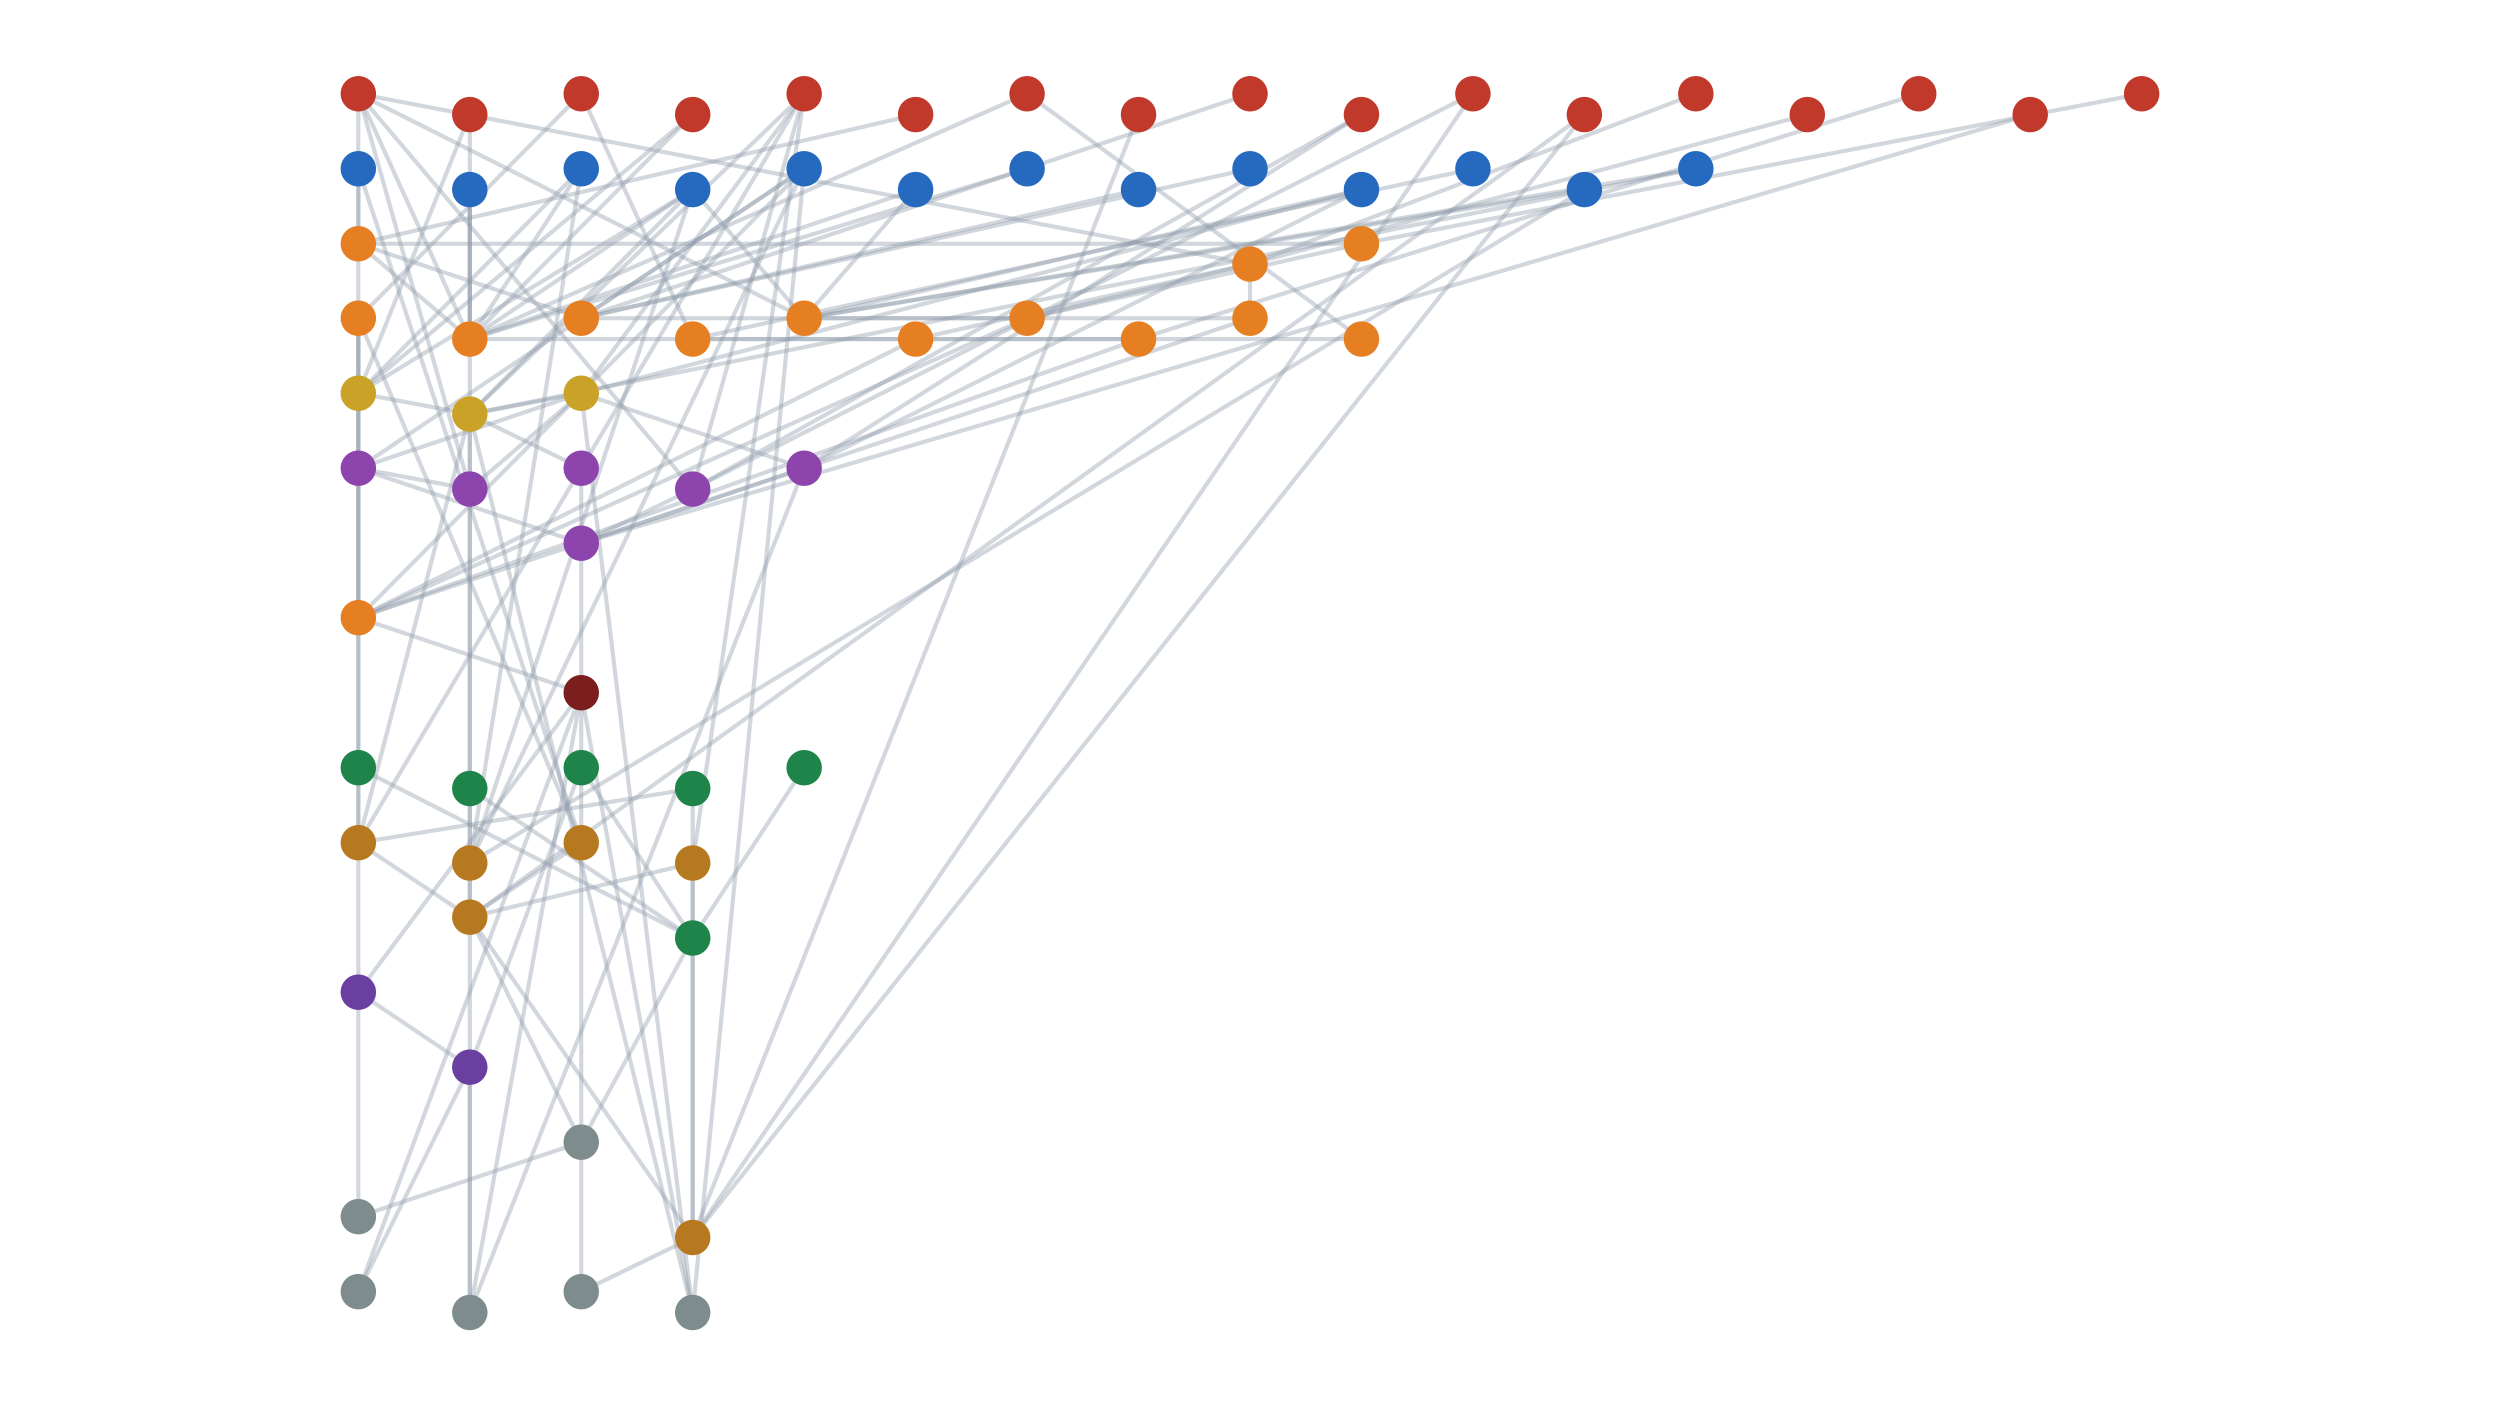
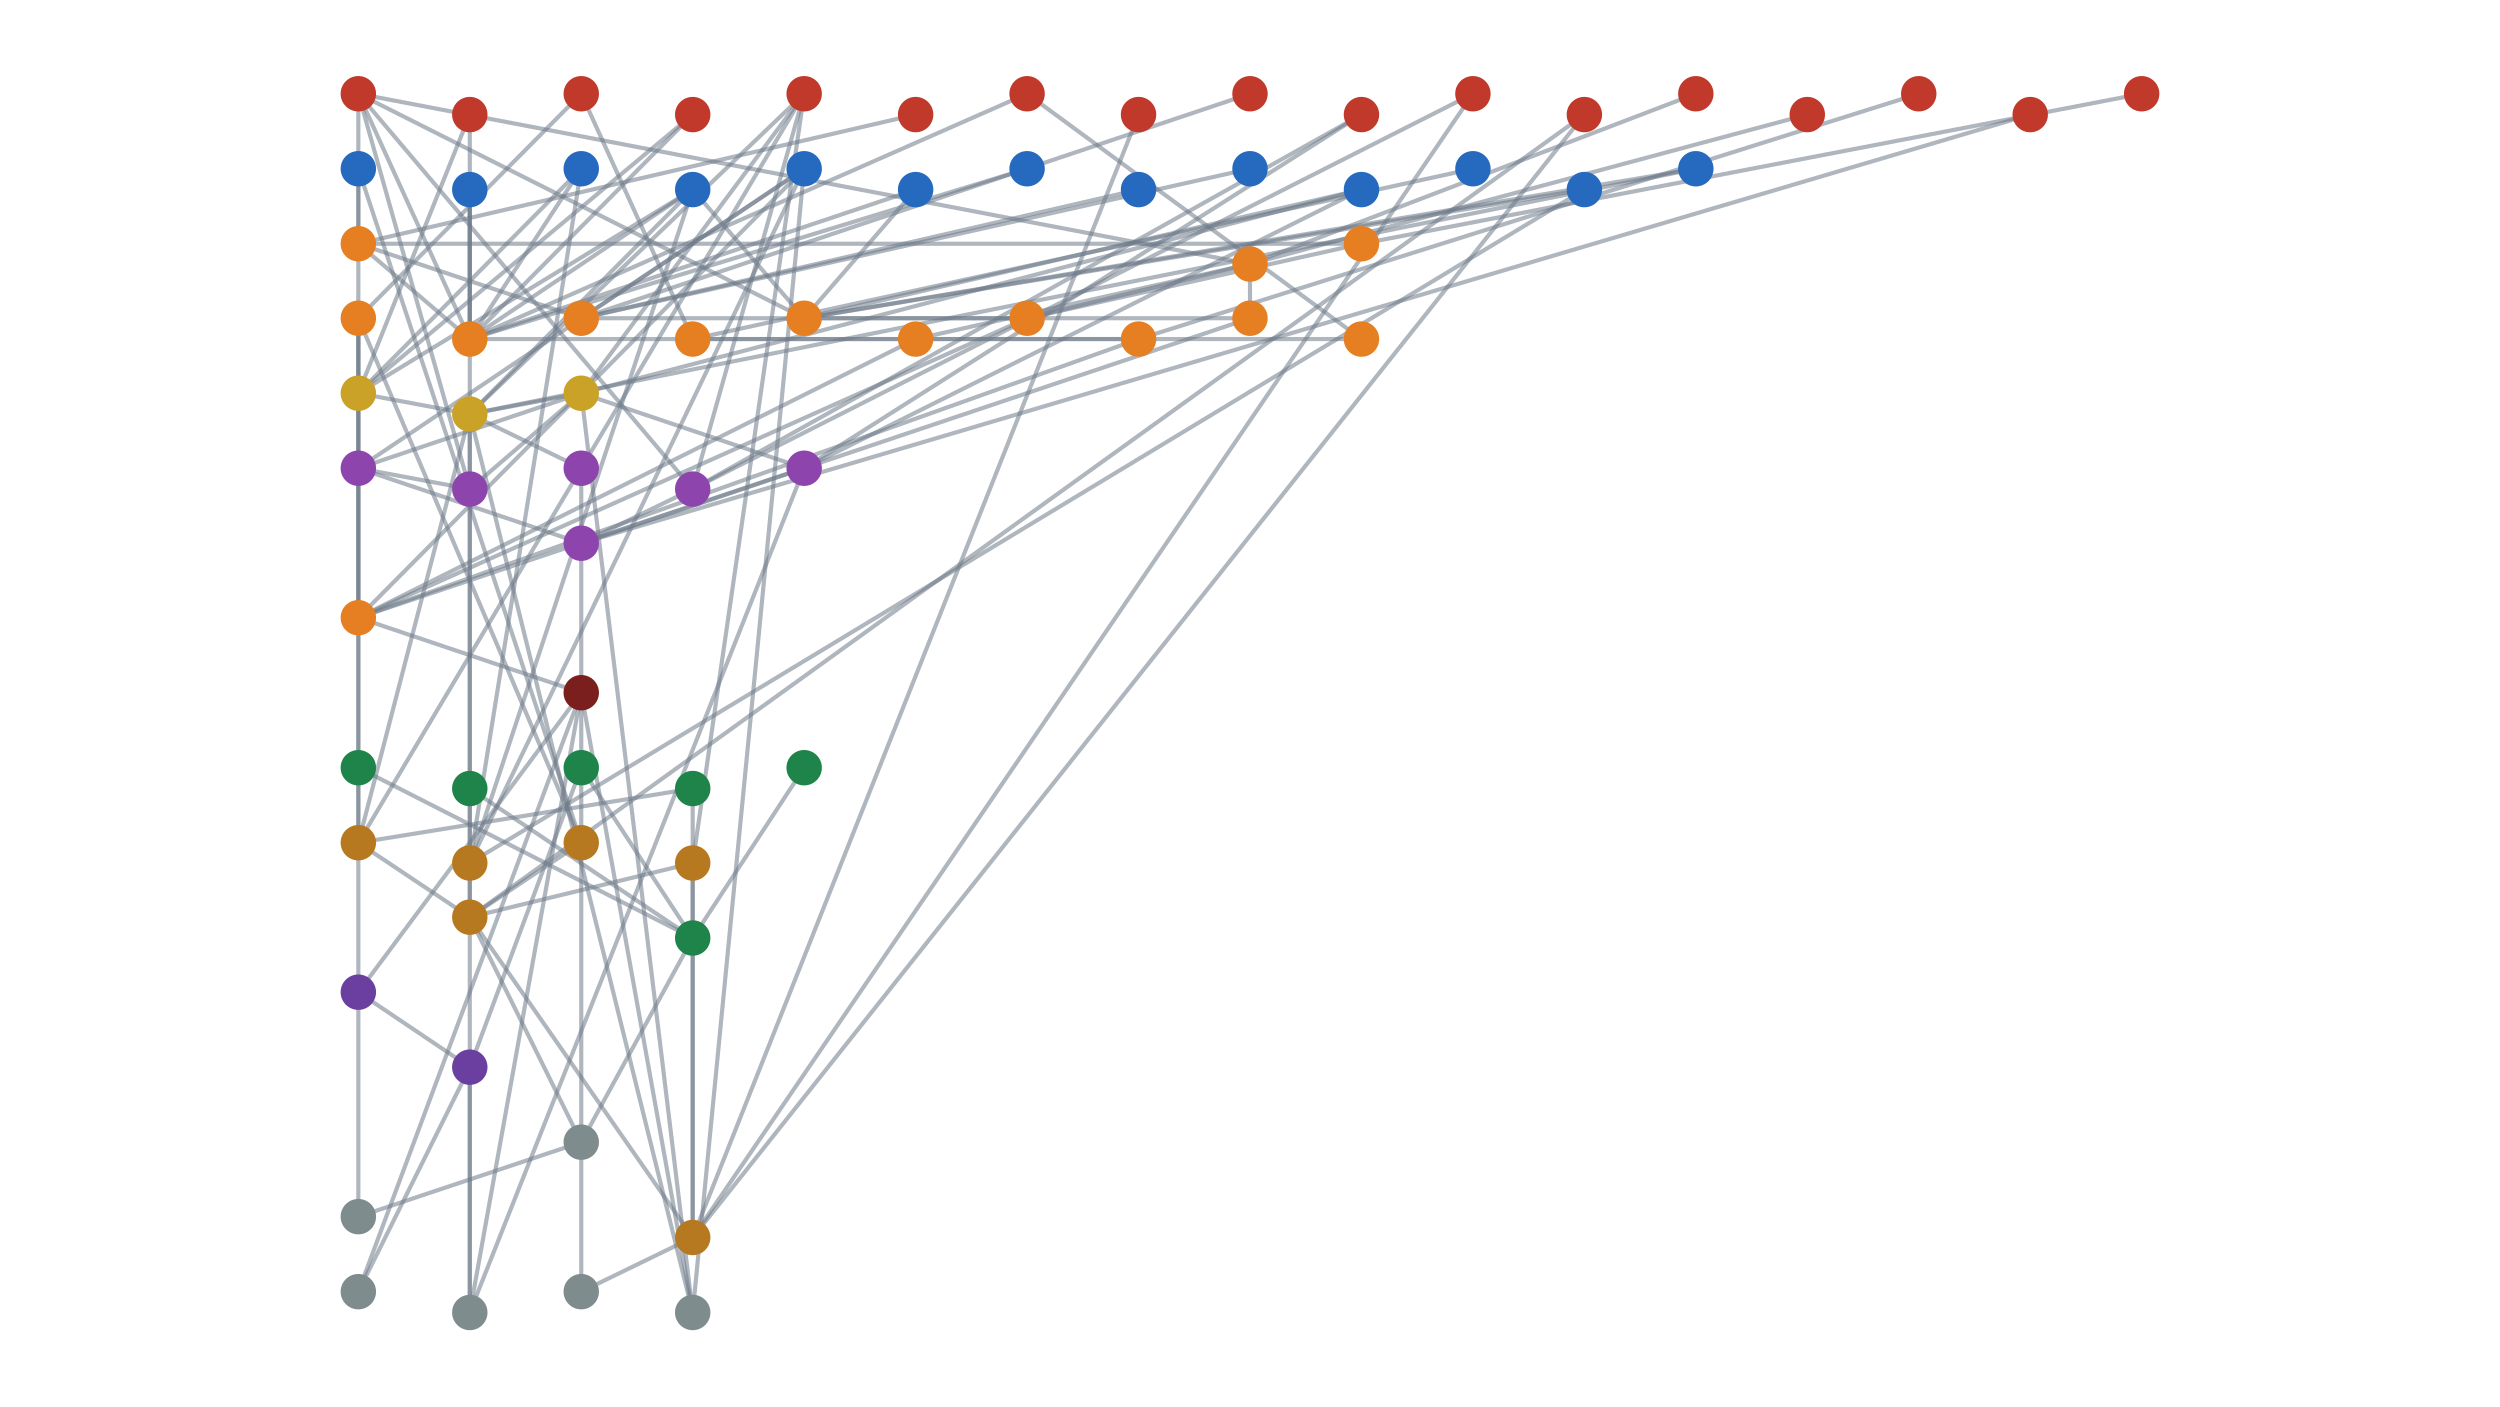
<svg xmlns="http://www.w3.org/2000/svg" viewBox="0 0 480 270" role="img" aria-hidden="true">
-   <g stroke="#8E9BAA" stroke-opacity="0.4" stroke-width="0.8">
+   <g stroke="#6E7A89" stroke-opacity="0.55" stroke-width="0.8">
    <line x1="175.8" y1="22.0" x2="68.8" y2="46.8" />
    <line x1="68.8" y1="18.0" x2="68.8" y2="46.8" />
    <line x1="68.8" y1="18.0" x2="240.0" y2="50.7" />
    <line x1="325.6" y1="18.0" x2="240.0" y2="50.7" />
    <line x1="347.0" y1="22.0" x2="240.0" y2="50.7" />
    <line x1="411.2" y1="18.0" x2="261.4" y2="46.8" />
    <line x1="68.8" y1="46.8" x2="261.4" y2="46.8" />
    <line x1="111.6" y1="18.0" x2="68.8" y2="61.1" />
    <line x1="68.8" y1="32.4" x2="68.8" y2="61.1" />
    <line x1="68.8" y1="18.0" x2="90.2" y2="65.1" />
    <line x1="90.2" y1="22.0" x2="90.2" y2="65.1" />
    <line x1="197.2" y1="18.0" x2="90.2" y2="65.1" />
    <line x1="133.0" y1="22.0" x2="90.2" y2="65.1" />
    <line x1="68.8" y1="46.8" x2="90.2" y2="65.1" />
    <line x1="90.2" y1="36.4" x2="90.2" y2="65.1" />
    <line x1="111.6" y1="32.4" x2="90.2" y2="65.1" />
    <line x1="133.0" y1="36.4" x2="90.2" y2="65.1" />
    <line x1="175.8" y1="36.4" x2="90.2" y2="65.1" />
    <line x1="197.2" y1="32.4" x2="90.2" y2="65.1" />
    <line x1="218.6" y1="36.4" x2="111.6" y2="61.1" />
    <line x1="154.4" y1="32.4" x2="111.6" y2="61.1" />
    <line x1="240.0" y1="32.4" x2="111.6" y2="61.1" />
    <line x1="240.0" y1="18.0" x2="111.6" y2="61.1" />
    <line x1="68.8" y1="46.8" x2="111.6" y2="61.1" />
    <line x1="282.8" y1="32.4" x2="133.0" y2="65.1" />
    <line x1="111.6" y1="18.0" x2="133.0" y2="65.1" />
    <line x1="68.8" y1="18.0" x2="154.4" y2="61.1" />
    <line x1="261.4" y1="36.4" x2="154.4" y2="61.1" />
    <line x1="133.0" y1="36.4" x2="154.4" y2="61.1" />
    <line x1="325.6" y1="32.4" x2="154.4" y2="61.1" />
    <line x1="175.8" y1="36.4" x2="154.4" y2="61.1" />
    <line x1="304.2" y1="36.4" x2="154.4" y2="61.1" />
    <line x1="240.0" y1="50.7" x2="175.8" y2="65.1" />
    <line x1="90.2" y1="65.1" x2="175.8" y2="65.1" />
    <line x1="261.4" y1="46.8" x2="197.2" y2="61.1" />
    <line x1="240.0" y1="50.7" x2="197.2" y2="61.1" />
    <line x1="111.6" y1="61.1" x2="197.2" y2="61.1" />
    <line x1="368.4" y1="18.0" x2="218.6" y2="65.1" />
    <line x1="133.0" y1="65.1" x2="218.6" y2="65.1" />
    <line x1="240.0" y1="50.7" x2="240.0" y2="61.1" />
    <line x1="154.4" y1="61.1" x2="240.0" y2="61.1" />
    <line x1="197.2" y1="18.0" x2="261.4" y2="65.1" />
    <line x1="175.8" y1="65.1" x2="261.4" y2="65.1" />
    <line x1="133.0" y1="22.0" x2="68.8" y2="75.5" />
    <line x1="90.2" y1="22.0" x2="68.8" y2="75.5" />
    <line x1="111.6" y1="32.4" x2="68.8" y2="75.5" />
    <line x1="133.0" y1="36.4" x2="68.8" y2="75.5" />
    <line x1="68.8" y1="75.5" x2="90.2" y2="79.5" />
    <line x1="154.4" y1="18.0" x2="90.2" y2="79.5" />
    <line x1="133.0" y1="36.4" x2="90.2" y2="79.5" />
    <line x1="325.6" y1="32.4" x2="90.2" y2="79.5" />
    <line x1="90.2" y1="79.5" x2="111.6" y2="75.5" />
    <line x1="261.4" y1="36.4" x2="111.6" y2="75.5" />
    <line x1="154.4" y1="18.0" x2="111.6" y2="75.5" />
    <line x1="111.6" y1="75.5" x2="68.8" y2="89.9" />
    <line x1="154.4" y1="32.4" x2="68.8" y2="89.9" />
    <line x1="111.6" y1="75.5" x2="90.2" y2="93.9" />
    <line x1="68.8" y1="18.0" x2="90.2" y2="93.9" />
    <line x1="90.2" y1="93.9" x2="68.8" y2="89.9" />
    <line x1="90.2" y1="79.5" x2="111.6" y2="89.9" />
    <line x1="154.4" y1="18.0" x2="133.0" y2="93.9" />
    <line x1="261.4" y1="22.0" x2="133.0" y2="93.9" />
    <line x1="282.8" y1="18.0" x2="133.0" y2="93.9" />
    <line x1="68.8" y1="18.0" x2="133.0" y2="93.9" />
    <line x1="111.6" y1="75.5" x2="154.4" y2="89.9" />
    <line x1="261.4" y1="36.4" x2="154.4" y2="89.9" />
    <line x1="261.4" y1="22.0" x2="154.4" y2="89.9" />
    <line x1="68.8" y1="89.9" x2="111.6" y2="104.3" />
    <line x1="111.6" y1="89.9" x2="111.6" y2="104.3" />
    <line x1="133.0" y1="93.9" x2="111.6" y2="104.3" />
    <line x1="154.4" y1="89.9" x2="111.6" y2="104.3" />
    <line x1="389.8" y1="22.0" x2="111.6" y2="104.3" />
    <line x1="68.8" y1="61.1" x2="68.8" y2="118.6" />
    <line x1="197.2" y1="61.1" x2="68.8" y2="118.6" />
    <line x1="175.8" y1="65.1" x2="68.8" y2="118.6" />
    <line x1="218.6" y1="65.1" x2="68.8" y2="118.6" />
    <line x1="240.0" y1="61.1" x2="68.8" y2="118.6" />
    <line x1="154.4" y1="32.4" x2="68.8" y2="118.6" />
    <line x1="111.6" y1="104.3" x2="111.6" y2="133.0" />
    <line x1="68.8" y1="118.6" x2="111.6" y2="133.0" />
    <line x1="90.2" y1="79.5" x2="68.8" y2="161.8" />
    <line x1="154.4" y1="18.0" x2="68.8" y2="161.8" />
    <line x1="68.8" y1="61.1" x2="68.8" y2="161.8" />
    <line x1="133.0" y1="151.4" x2="68.8" y2="161.8" />
    <line x1="90.2" y1="36.4" x2="90.2" y2="165.7" />
    <line x1="154.4" y1="32.4" x2="90.2" y2="165.7" />
    <line x1="111.6" y1="32.4" x2="90.2" y2="165.7" />
    <line x1="133.0" y1="36.4" x2="90.2" y2="165.7" />
    <line x1="304.2" y1="36.4" x2="90.2" y2="165.7" />
    <line x1="68.8" y1="61.1" x2="111.6" y2="161.8" />
    <line x1="68.8" y1="32.4" x2="111.6" y2="161.8" />
    <line x1="154.4" y1="18.0" x2="133.0" y2="165.7" />
    <line x1="68.8" y1="161.8" x2="90.2" y2="176.1" />
    <line x1="90.2" y1="165.7" x2="90.2" y2="176.1" />
    <line x1="111.6" y1="161.8" x2="90.2" y2="176.1" />
    <line x1="133.0" y1="165.7" x2="90.2" y2="176.1" />
    <line x1="304.2" y1="22.0" x2="90.2" y2="176.1" />
    <line x1="68.8" y1="147.4" x2="133.0" y2="180.1" />
    <line x1="90.2" y1="151.4" x2="133.0" y2="180.1" />
    <line x1="111.6" y1="147.4" x2="133.0" y2="180.1" />
    <line x1="133.0" y1="151.4" x2="133.0" y2="180.1" />
    <line x1="154.4" y1="147.4" x2="133.0" y2="180.1" />
    <line x1="111.6" y1="133.0" x2="68.8" y2="190.5" />
    <line x1="68.8" y1="190.5" x2="90.2" y2="204.9" />
    <line x1="111.6" y1="147.4" x2="90.2" y2="204.9" />
    <line x1="111.6" y1="133.0" x2="111.6" y2="219.3" />
    <line x1="90.2" y1="176.1" x2="111.6" y2="219.3" />
    <line x1="133.0" y1="180.1" x2="111.6" y2="219.3" />
    <line x1="111.6" y1="219.3" x2="68.8" y2="233.6" />
    <line x1="68.8" y1="61.1" x2="68.8" y2="233.6" />
    <line x1="90.2" y1="176.1" x2="133.0" y2="237.6" />
    <line x1="282.8" y1="18.0" x2="133.0" y2="237.6" />
    <line x1="304.2" y1="22.0" x2="133.0" y2="237.6" />
    <line x1="133.0" y1="165.7" x2="133.0" y2="237.6" />
    <line x1="218.6" y1="22.0" x2="133.0" y2="237.6" />
    <line x1="133.0" y1="180.1" x2="133.0" y2="237.6" />
    <line x1="111.6" y1="219.3" x2="111.6" y2="248.0" />
    <line x1="133.0" y1="237.6" x2="111.6" y2="248.0" />
    <line x1="90.2" y1="204.9" x2="68.8" y2="248.0" />
    <line x1="111.6" y1="133.0" x2="68.8" y2="248.0" />
    <line x1="154.4" y1="89.9" x2="90.2" y2="252.0" />
    <line x1="90.2" y1="204.9" x2="90.2" y2="252.0" />
    <line x1="111.6" y1="133.0" x2="90.2" y2="252.0" />
    <line x1="90.2" y1="79.5" x2="90.2" y2="252.0" />
    <line x1="90.2" y1="79.5" x2="133.0" y2="252.0" />
    <line x1="111.6" y1="75.5" x2="133.0" y2="252.0" />
    <line x1="111.6" y1="133.0" x2="133.0" y2="252.0" />
    <line x1="154.4" y1="32.4" x2="133.0" y2="252.0" />
  </g>
  <g>
    <circle cx="68.8" cy="18.0" r="3.4" fill="#C0392B" />
    <circle cx="90.2" cy="22.0" r="3.4" fill="#C0392B" />
    <circle cx="111.6" cy="18.0" r="3.4" fill="#C0392B" />
    <circle cx="133.0" cy="22.0" r="3.4" fill="#C0392B" />
    <circle cx="154.4" cy="18.0" r="3.4" fill="#C0392B" />
    <circle cx="175.8" cy="22.0" r="3.4" fill="#C0392B" />
    <circle cx="197.2" cy="18.0" r="3.4" fill="#C0392B" />
    <circle cx="218.6" cy="22.0" r="3.4" fill="#C0392B" />
    <circle cx="240.0" cy="18.0" r="3.4" fill="#C0392B" />
    <circle cx="261.4" cy="22.0" r="3.4" fill="#C0392B" />
    <circle cx="282.8" cy="18.0" r="3.4" fill="#C0392B" />
    <circle cx="325.6" cy="18.0" r="3.4" fill="#C0392B" />
    <circle cx="347.0" cy="22.0" r="3.4" fill="#C0392B" />
    <circle cx="368.4" cy="18.0" r="3.4" fill="#C0392B" />
    <circle cx="389.8" cy="22.0" r="3.4" fill="#C0392B" />
    <circle cx="411.2" cy="18.0" r="3.4" fill="#C0392B" />
    <circle cx="304.2" cy="22.0" r="3.4" fill="#C0392B" />
    <circle cx="68.8" cy="32.4" r="3.4" fill="#256ABF" />
    <circle cx="90.2" cy="36.4" r="3.4" fill="#256ABF" />
    <circle cx="111.6" cy="32.4" r="3.4" fill="#256ABF" />
    <circle cx="133.0" cy="36.4" r="3.4" fill="#256ABF" />
    <circle cx="154.4" cy="32.4" r="3.4" fill="#256ABF" />
    <circle cx="175.8" cy="36.4" r="3.4" fill="#256ABF" />
    <circle cx="197.2" cy="32.4" r="3.4" fill="#256ABF" />
    <circle cx="218.6" cy="36.4" r="3.4" fill="#256ABF" />
    <circle cx="240.0" cy="32.4" r="3.4" fill="#256ABF" />
    <circle cx="261.4" cy="36.4" r="3.4" fill="#256ABF" />
    <circle cx="282.8" cy="32.4" r="3.4" fill="#256ABF" />
    <circle cx="304.2" cy="36.4" r="3.4" fill="#256ABF" />
    <circle cx="325.6" cy="32.4" r="3.4" fill="#256ABF" />
    <circle cx="68.8" cy="46.8" r="3.4" fill="#E67E22" />
    <circle cx="240.0" cy="50.7" r="3.4" fill="#E67E22" />
    <circle cx="261.4" cy="46.8" r="3.4" fill="#E67E22" />
    <circle cx="68.8" cy="61.1" r="3.4" fill="#E67E22" />
    <circle cx="90.2" cy="65.1" r="3.4" fill="#E67E22" />
    <circle cx="111.6" cy="61.1" r="3.4" fill="#E67E22" />
    <circle cx="133.0" cy="65.1" r="3.4" fill="#E67E22" />
    <circle cx="154.4" cy="61.1" r="3.4" fill="#E67E22" />
    <circle cx="175.8" cy="65.1" r="3.4" fill="#E67E22" />
    <circle cx="197.2" cy="61.1" r="3.4" fill="#E67E22" />
    <circle cx="218.6" cy="65.1" r="3.4" fill="#E67E22" />
    <circle cx="240.0" cy="61.1" r="3.4" fill="#E67E22" />
    <circle cx="261.4" cy="65.1" r="3.4" fill="#E67E22" />
    <circle cx="68.8" cy="75.5" r="3.4" fill="#C9A227" />
    <circle cx="90.2" cy="79.5" r="3.4" fill="#C9A227" />
    <circle cx="111.6" cy="75.5" r="3.4" fill="#C9A227" />
    <circle cx="68.8" cy="89.9" r="3.4" fill="#8E44AD" />
    <circle cx="90.2" cy="93.9" r="3.4" fill="#8E44AD" />
    <circle cx="111.6" cy="89.9" r="3.4" fill="#8E44AD" />
    <circle cx="133.0" cy="93.9" r="3.4" fill="#8E44AD" />
    <circle cx="154.4" cy="89.9" r="3.4" fill="#8E44AD" />
    <circle cx="111.6" cy="104.3" r="3.4" fill="#8E44AD" />
    <circle cx="68.8" cy="118.6" r="3.4" fill="#E67E22" />
    <circle cx="111.6" cy="133.0" r="3.4" fill="#7B1E1E" />
    <circle cx="68.8" cy="147.4" r="3.4" fill="#1E8449" />
    <circle cx="90.2" cy="151.4" r="3.4" fill="#1E8449" />
    <circle cx="111.6" cy="147.4" r="3.4" fill="#1E8449" />
    <circle cx="133.0" cy="151.4" r="3.4" fill="#1E8449" />
    <circle cx="154.4" cy="147.4" r="3.4" fill="#1E8449" />
    <circle cx="68.8" cy="161.8" r="3.4" fill="#B7791F" />
    <circle cx="90.2" cy="165.7" r="3.4" fill="#B7791F" />
    <circle cx="111.6" cy="161.8" r="3.4" fill="#B7791F" />
    <circle cx="133.0" cy="165.7" r="3.4" fill="#B7791F" />
    <circle cx="90.2" cy="176.1" r="3.4" fill="#B7791F" />
    <circle cx="133.0" cy="180.1" r="3.4" fill="#1E8449" />
    <circle cx="68.8" cy="190.5" r="3.4" fill="#6B3FA0" />
    <circle cx="90.2" cy="204.9" r="3.4" fill="#6B3FA0" />
    <circle cx="111.6" cy="219.3" r="3.4" fill="#7F8C8D" />
    <circle cx="68.8" cy="233.6" r="3.4" fill="#7F8C8D" />
    <circle cx="133.0" cy="237.6" r="3.4" fill="#B7791F" />
    <circle cx="111.6" cy="248.0" r="3.4" fill="#7F8C8D" />
    <circle cx="68.8" cy="248.0" r="3.4" fill="#7F8C8D" />
    <circle cx="90.2" cy="252.0" r="3.4" fill="#7F8C8D" />
    <circle cx="133.0" cy="252.0" r="3.4" fill="#7F8C8D" />
  </g>
</svg>
